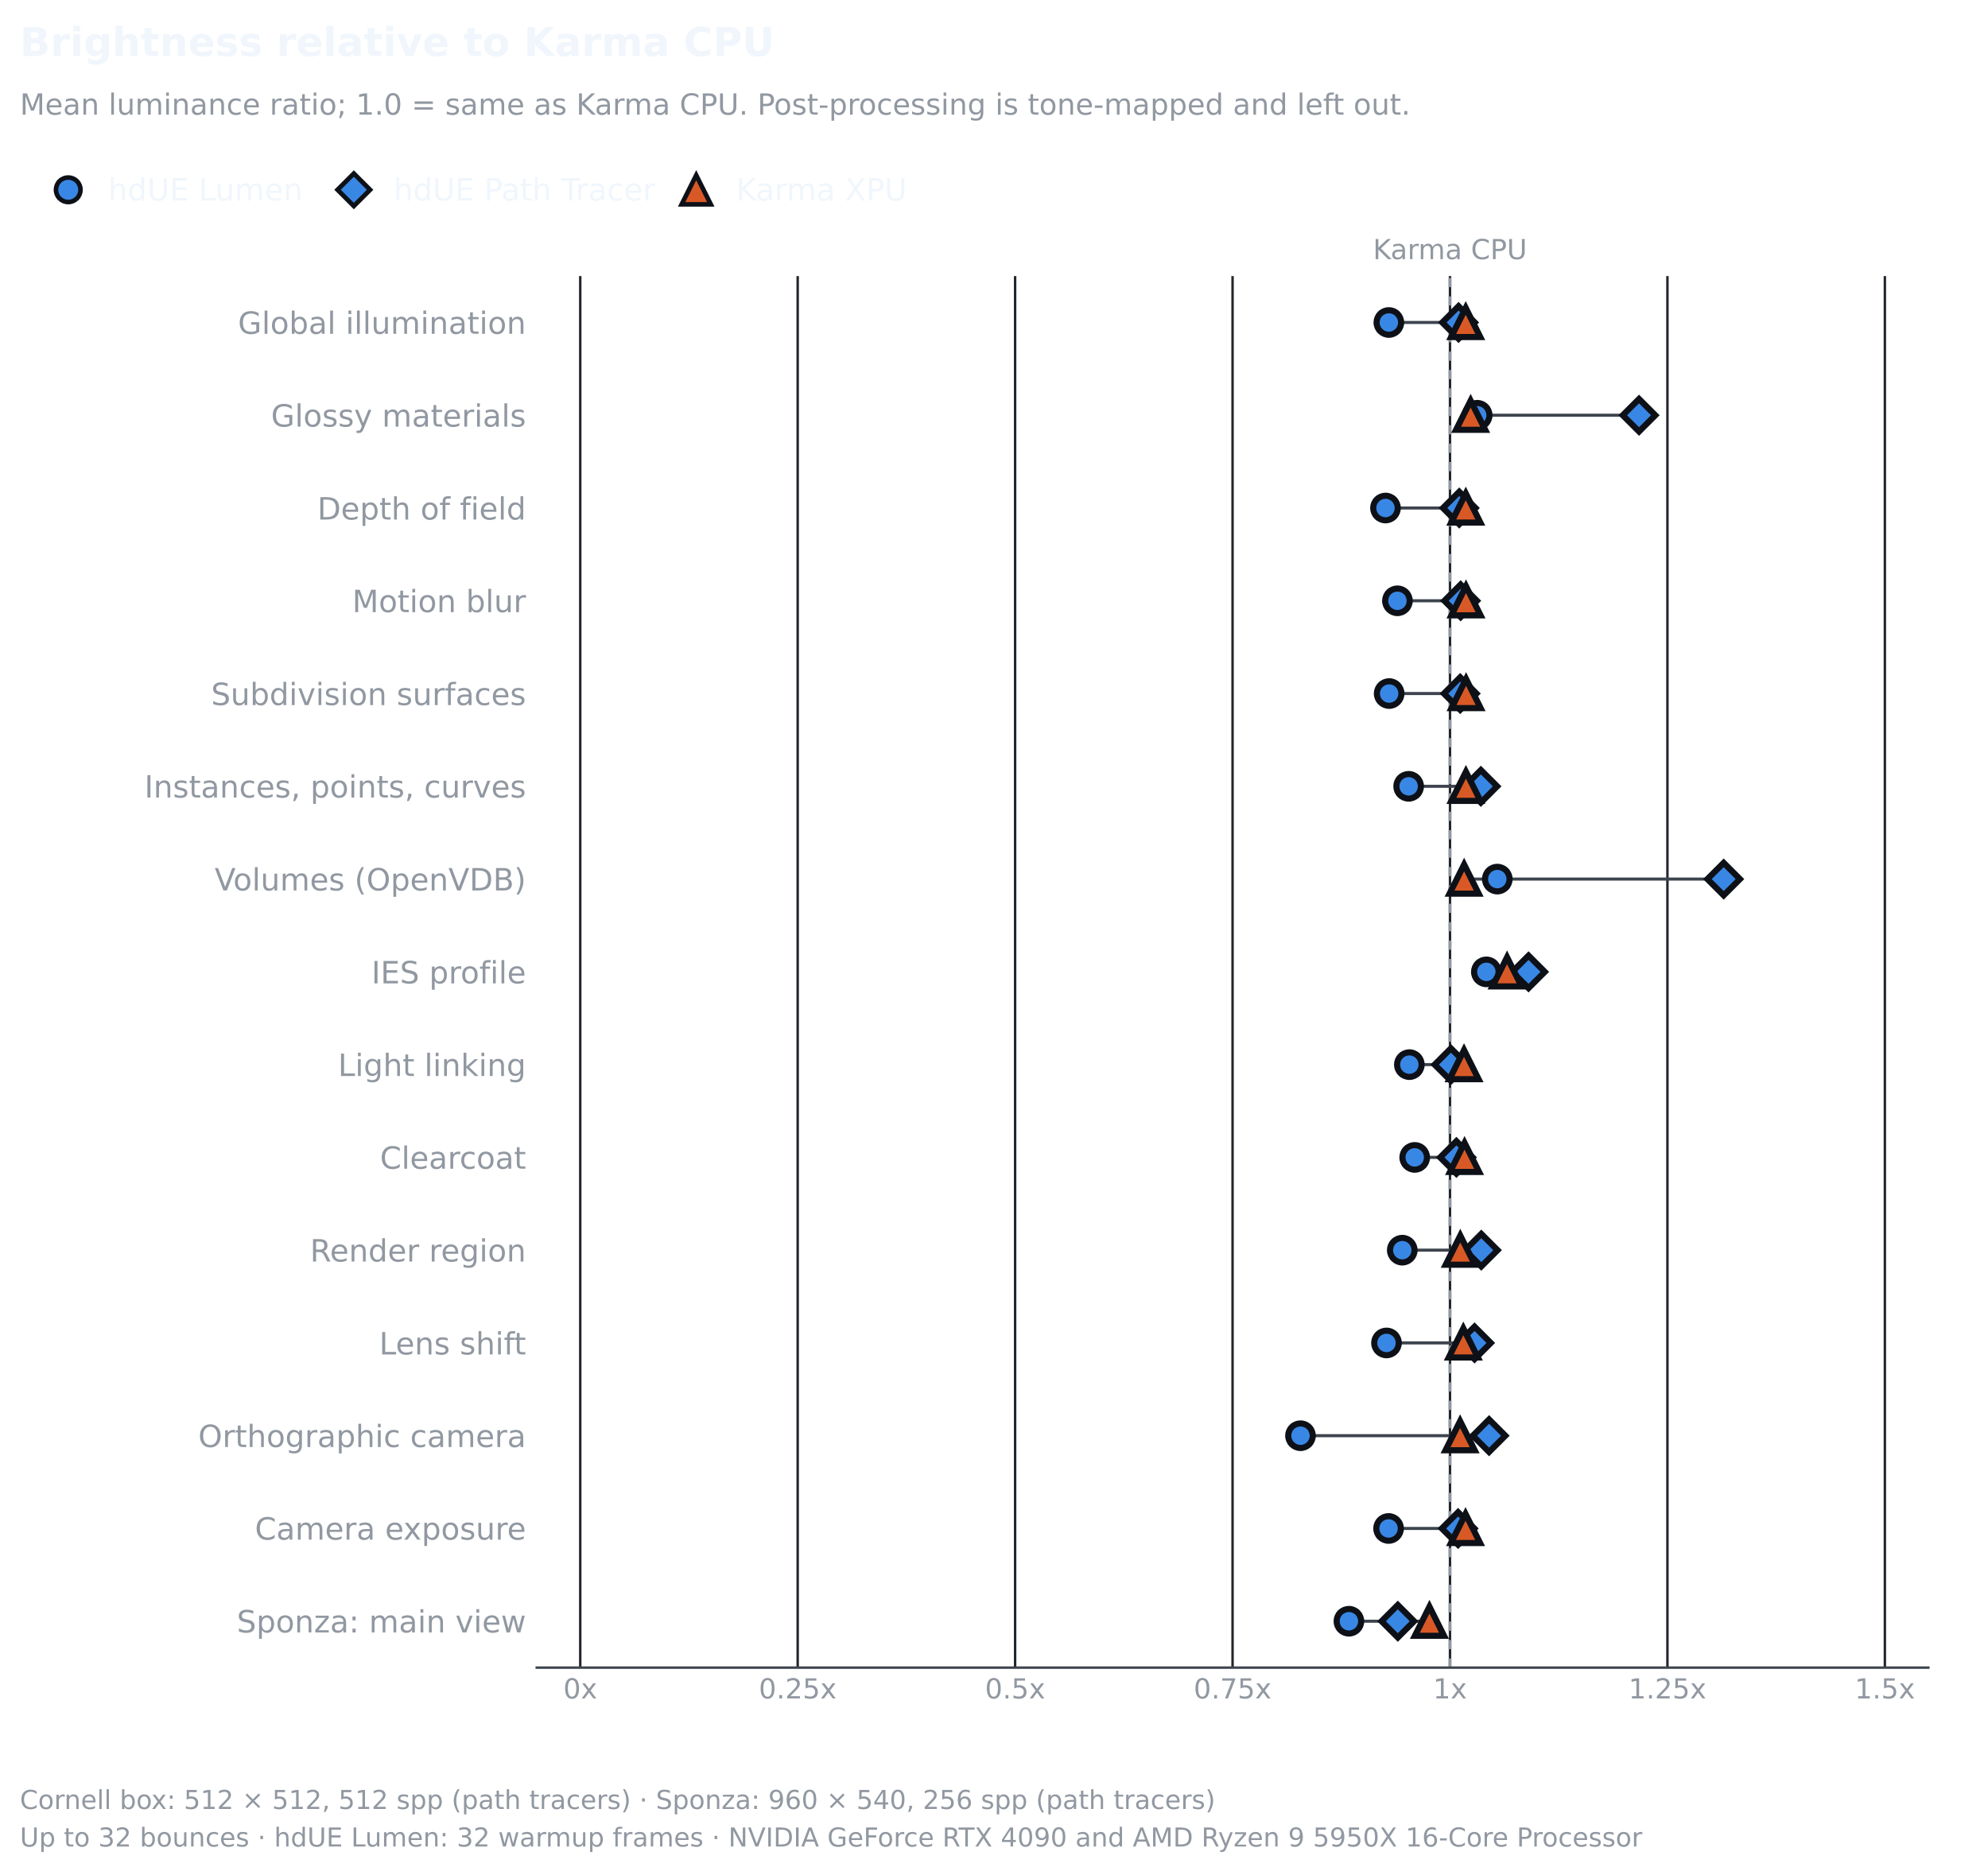
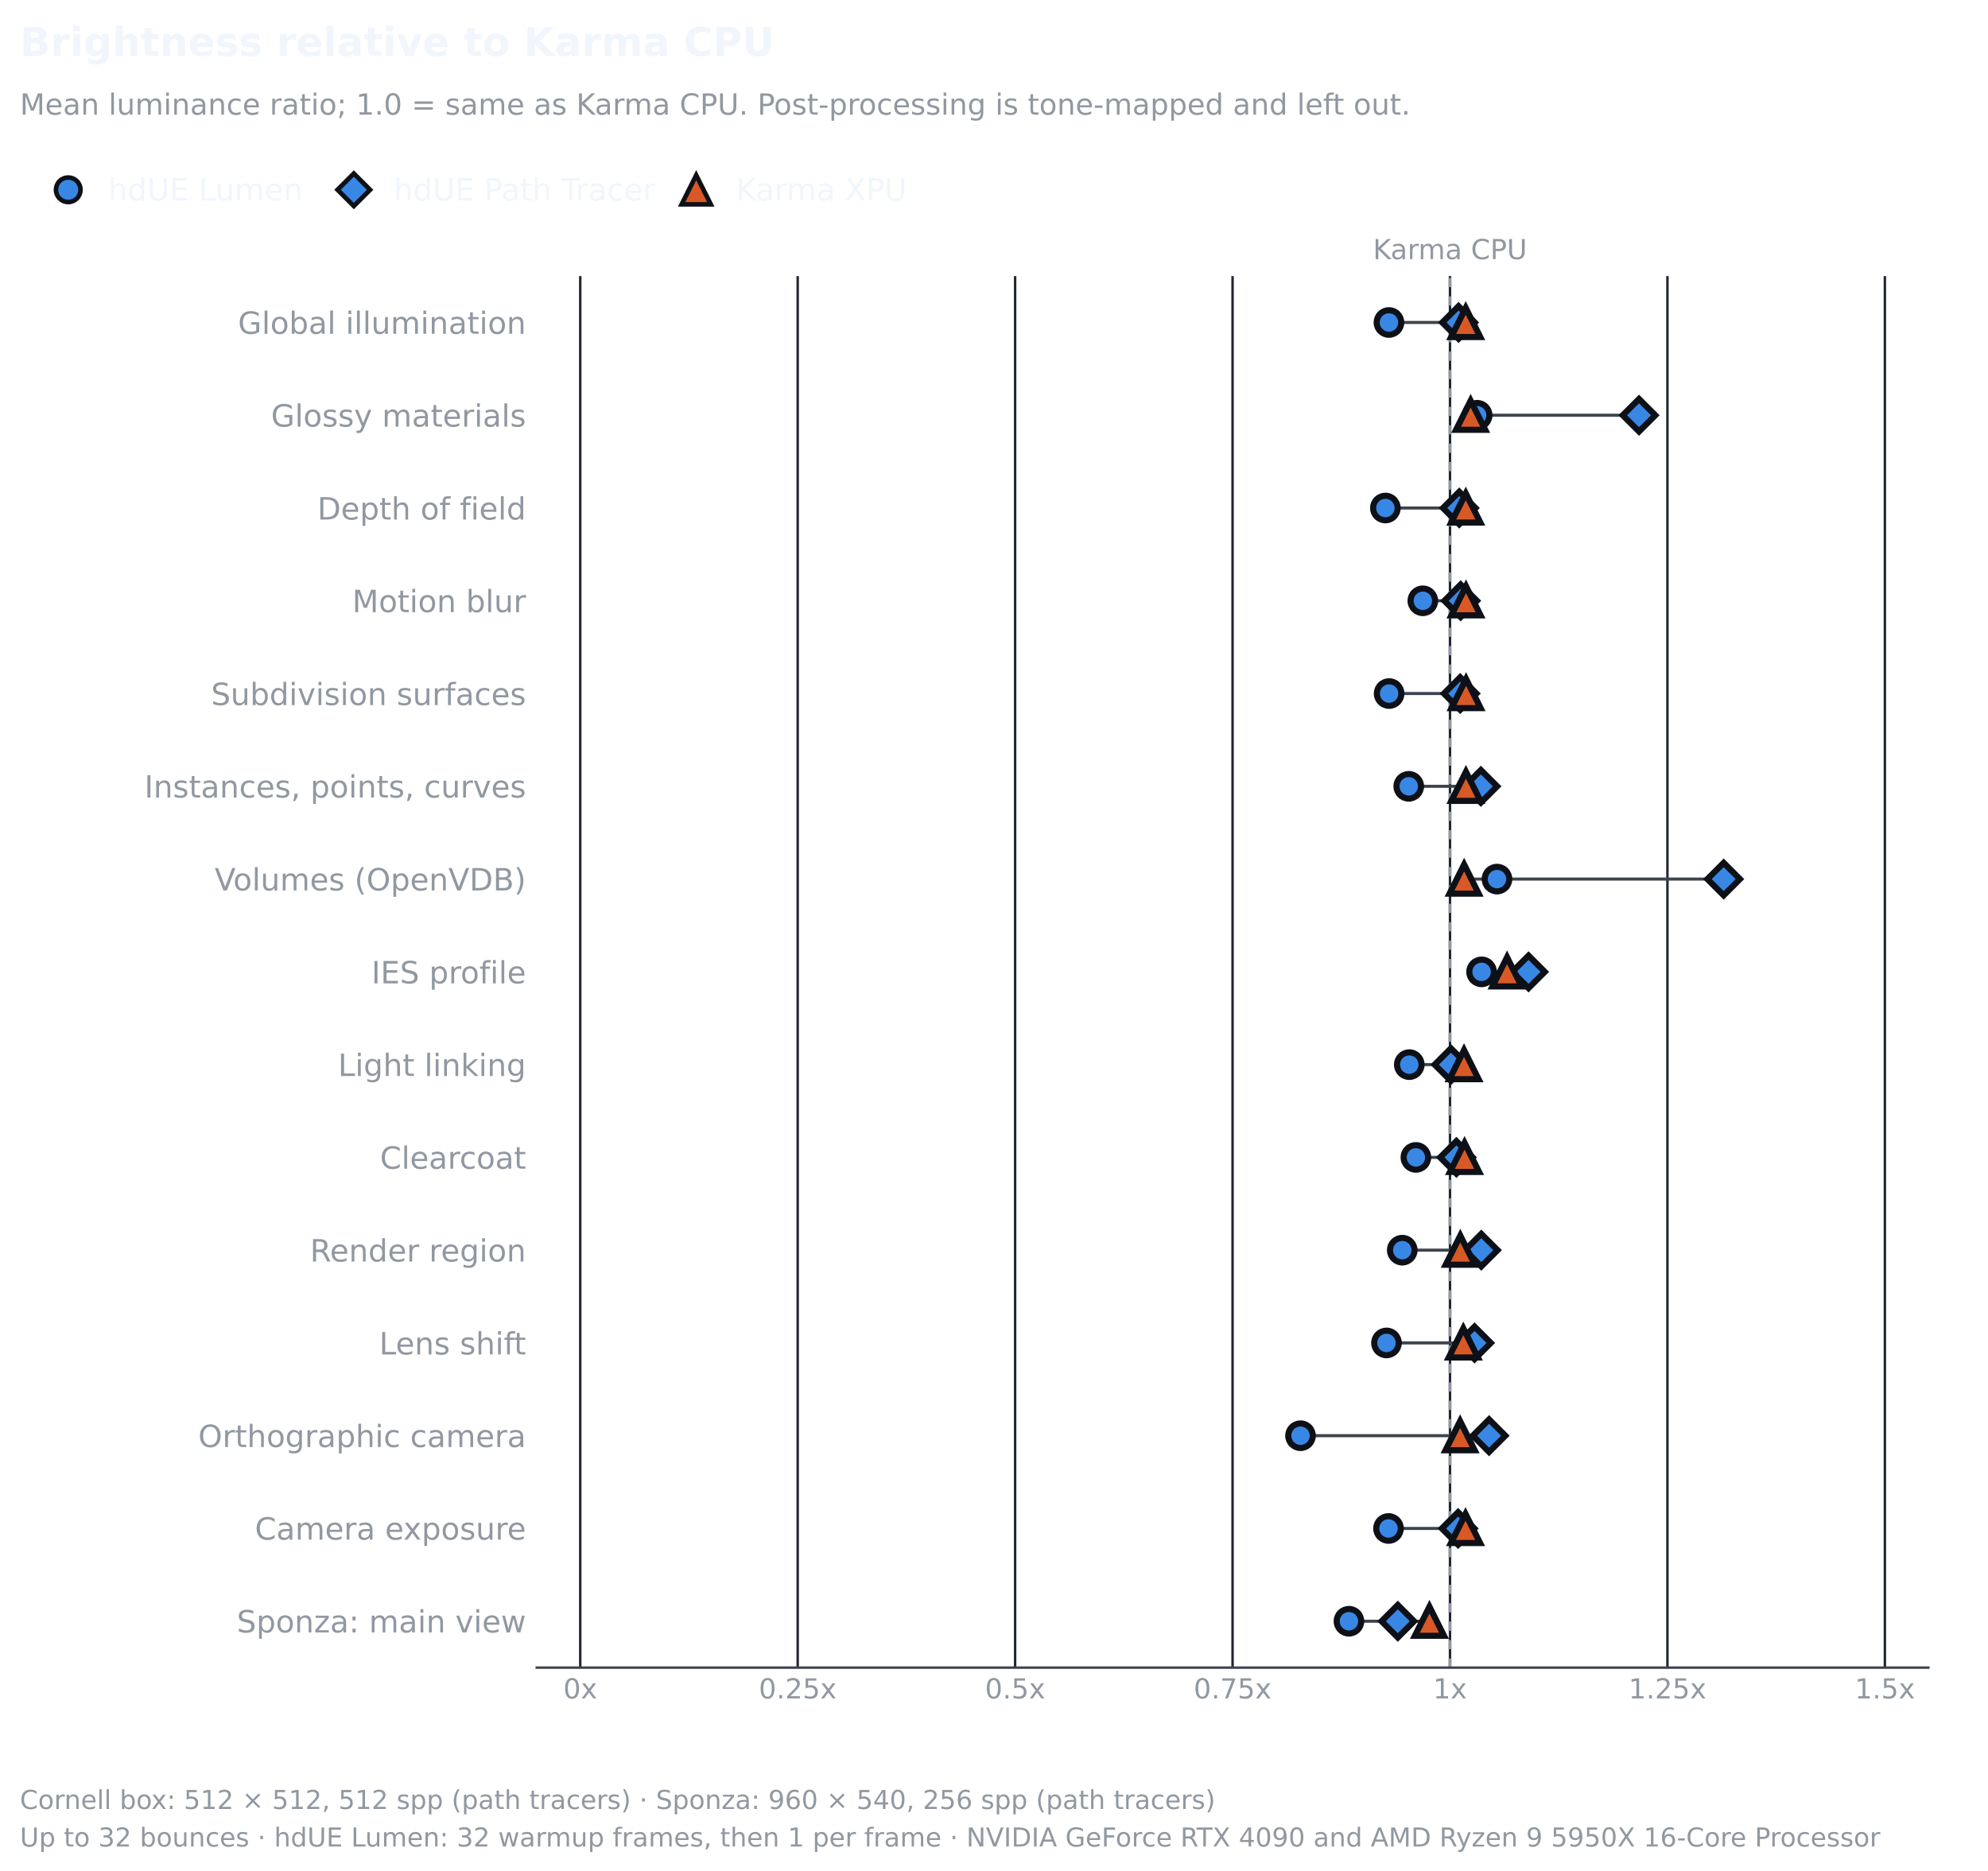
<svg xmlns="http://www.w3.org/2000/svg" xmlns:xlink="http://www.w3.org/1999/xlink" width="648pt" height="609.84pt" viewBox="0 0 648 609.84" version="1.1">
  <defs>
    <style type="text/css">*{stroke-linejoin: round; stroke-linecap: butt}</style>
  </defs>
  <g id="figure_1">
    <g id="patch_1">
      <path d="M 0 609.84  L 648 609.84  L 648 0  L 0 0  L 0 609.84  z " style="fill: none; opacity: 0" />
    </g>
    <g id="axes_1">
      <g id="patch_2">
        <path d="M 174.96 543.6  L 628.56 543.6  L 628.56 90  L 174.96 90  L 174.96 543.6  z " style="fill: none" />
      </g>
      <g id="matplotlib.axis_1">
        <g id="xtick_1">
          <g id="line2d_1">
-             <path d="M 189.135 543.6  L 189.135 90  " clip-path="url(#p8a2801bea0)" style="fill: none; stroke: #21262d; stroke-width: 0.8; stroke-linecap: square" />
+             <path d="M 189.135 543.6  L 189.135 90  " clip-path="url(#p0b84c43c45)" style="fill: none; stroke: #21262d; stroke-width: 0.8; stroke-linecap: square" />
          </g>
          <g id="line2d_2" />
          <g id="text_1">
            <text style="font-size: 9px; font-family: 'Segoe UI', 'DejaVu Sans'; text-anchor: middle; fill: #9198a1" x="189.135" y="553.652" transform="rotate(-0 189.135 553.6522)">0x</text>
          </g>
        </g>
        <g id="xtick_2">
          <g id="line2d_3">
-             <path d="M 260.01 543.6  L 260.01 90  " clip-path="url(#p8a2801bea0)" style="fill: none; stroke: #21262d; stroke-width: 0.8; stroke-linecap: square" />
+             <path d="M 260.01 543.6  L 260.01 90  " clip-path="url(#p0b84c43c45)" style="fill: none; stroke: #21262d; stroke-width: 0.8; stroke-linecap: square" />
          </g>
          <g id="line2d_4" />
          <g id="text_2">
            <text style="font-size: 9px; font-family: 'Segoe UI', 'DejaVu Sans'; text-anchor: middle; fill: #9198a1" x="260.01" y="553.652" transform="rotate(-0 260.01 553.6522)">0.25x</text>
          </g>
        </g>
        <g id="xtick_3">
          <g id="line2d_5">
-             <path d="M 330.885 543.6  L 330.885 90  " clip-path="url(#p8a2801bea0)" style="fill: none; stroke: #21262d; stroke-width: 0.8; stroke-linecap: square" />
+             <path d="M 330.885 543.6  L 330.885 90  " clip-path="url(#p0b84c43c45)" style="fill: none; stroke: #21262d; stroke-width: 0.8; stroke-linecap: square" />
          </g>
          <g id="line2d_6" />
          <g id="text_3">
            <text style="font-size: 9px; font-family: 'Segoe UI', 'DejaVu Sans'; text-anchor: middle; fill: #9198a1" x="330.885" y="553.652" transform="rotate(-0 330.885 553.6522)">0.5x</text>
          </g>
        </g>
        <g id="xtick_4">
          <g id="line2d_7">
-             <path d="M 401.76 543.6  L 401.76 90  " clip-path="url(#p8a2801bea0)" style="fill: none; stroke: #21262d; stroke-width: 0.8; stroke-linecap: square" />
+             <path d="M 401.76 543.6  L 401.76 90  " clip-path="url(#p0b84c43c45)" style="fill: none; stroke: #21262d; stroke-width: 0.8; stroke-linecap: square" />
          </g>
          <g id="line2d_8" />
          <g id="text_4">
            <text style="font-size: 9px; font-family: 'Segoe UI', 'DejaVu Sans'; text-anchor: middle; fill: #9198a1" x="401.76" y="553.652" transform="rotate(-0 401.76 553.6522)">0.75x</text>
          </g>
        </g>
        <g id="xtick_5">
          <g id="line2d_9">
-             <path d="M 472.635 543.6  L 472.635 90  " clip-path="url(#p8a2801bea0)" style="fill: none; stroke: #21262d; stroke-width: 0.8; stroke-linecap: square" />
+             <path d="M 472.635 543.6  L 472.635 90  " clip-path="url(#p0b84c43c45)" style="fill: none; stroke: #21262d; stroke-width: 0.8; stroke-linecap: square" />
          </g>
          <g id="line2d_10" />
          <g id="text_5">
            <text style="font-size: 9px; font-family: 'Segoe UI', 'DejaVu Sans'; text-anchor: middle; fill: #9198a1" x="472.635" y="553.652" transform="rotate(-0 472.635 553.6522)">1x</text>
          </g>
        </g>
        <g id="xtick_6">
          <g id="line2d_11">
-             <path d="M 543.51 543.6  L 543.51 90  " clip-path="url(#p8a2801bea0)" style="fill: none; stroke: #21262d; stroke-width: 0.8; stroke-linecap: square" />
+             <path d="M 543.51 543.6  L 543.51 90  " clip-path="url(#p0b84c43c45)" style="fill: none; stroke: #21262d; stroke-width: 0.8; stroke-linecap: square" />
          </g>
          <g id="line2d_12" />
          <g id="text_6">
            <text style="font-size: 9px; font-family: 'Segoe UI', 'DejaVu Sans'; text-anchor: middle; fill: #9198a1" x="543.51" y="553.652" transform="rotate(-0 543.51 553.6522)">1.25x</text>
          </g>
        </g>
        <g id="xtick_7">
          <g id="line2d_13">
-             <path d="M 614.385 543.6  L 614.385 90  " clip-path="url(#p8a2801bea0)" style="fill: none; stroke: #21262d; stroke-width: 0.8; stroke-linecap: square" />
+             <path d="M 614.385 543.6  L 614.385 90  " clip-path="url(#p0b84c43c45)" style="fill: none; stroke: #21262d; stroke-width: 0.8; stroke-linecap: square" />
          </g>
          <g id="line2d_14" />
          <g id="text_7">
            <text style="font-size: 9px; font-family: 'Segoe UI', 'DejaVu Sans'; text-anchor: middle; fill: #9198a1" x="614.385" y="553.652" transform="rotate(-0 614.385 553.6522)">1.5x</text>
          </g>
        </g>
      </g>
      <g id="matplotlib.axis_2">
        <g id="ytick_1">
          <g id="line2d_15" />
          <g id="text_8">
            <text style="font-size: 10px; font-family: 'Segoe UI', 'DejaVu Sans'; text-anchor: end; fill: #9198a1" x="171.46" y="108.822" transform="rotate(-0 171.46 108.8216)">Global illumination</text>
          </g>
        </g>
        <g id="ytick_2">
          <g id="line2d_16" />
          <g id="text_9">
            <text style="font-size: 10px; font-family: 'Segoe UI', 'DejaVu Sans'; text-anchor: end; fill: #9198a1" x="171.46" y="139.062" transform="rotate(-0 171.46 139.0616)">Glossy materials</text>
          </g>
        </g>
        <g id="ytick_3">
          <g id="line2d_17" />
          <g id="text_10">
            <text style="font-size: 10px; font-family: 'Segoe UI', 'DejaVu Sans'; text-anchor: end; fill: #9198a1" x="171.46" y="169.355" transform="rotate(-0 171.46 169.3547)">Depth of field</text>
          </g>
        </g>
        <g id="ytick_4">
          <g id="line2d_18" />
          <g id="text_11">
            <text style="font-size: 10px; font-family: 'Segoe UI', 'DejaVu Sans'; text-anchor: end; fill: #9198a1" x="171.46" y="199.542" transform="rotate(-0 171.46 199.5416)">Motion blur</text>
          </g>
        </g>
        <g id="ytick_5">
          <g id="line2d_19" />
          <g id="text_12">
            <text style="font-size: 10px; font-family: 'Segoe UI', 'DejaVu Sans'; text-anchor: end; fill: #9198a1" x="171.46" y="229.835" transform="rotate(-0 171.46 229.8347)">Subdivision surfaces</text>
          </g>
        </g>
        <g id="ytick_6">
          <g id="line2d_20" />
          <g id="text_13">
            <text style="font-size: 10px; font-family: 'Segoe UI', 'DejaVu Sans'; text-anchor: end; fill: #9198a1" x="171.46" y="259.975" transform="rotate(-0 171.46 259.9747)">Instances, points, curves</text>
          </g>
        </g>
        <g id="ytick_7">
          <g id="line2d_21" />
          <g id="text_14">
            <text style="font-size: 10px; font-family: 'Segoe UI', 'DejaVu Sans'; text-anchor: end; fill: #9198a1" x="171.46" y="290.262" transform="rotate(-0 171.46 290.2616)">Volumes (OpenVDB)</text>
          </g>
        </g>
        <g id="ytick_8">
          <g id="line2d_22" />
          <g id="text_15">
            <text style="font-size: 10px; font-family: 'Segoe UI', 'DejaVu Sans'; text-anchor: end; fill: #9198a1" x="171.46" y="320.555" transform="rotate(-0 171.46 320.5547)">IES profile</text>
          </g>
        </g>
        <g id="ytick_9">
          <g id="line2d_23" />
          <g id="text_16">
            <text style="font-size: 10px; font-family: 'Segoe UI', 'DejaVu Sans'; text-anchor: end; fill: #9198a1" x="171.46" y="350.742" transform="rotate(-0 171.46 350.7416)">Light linking</text>
          </g>
        </g>
        <g id="ytick_10">
          <g id="line2d_24" />
          <g id="text_17">
            <text style="font-size: 10px; font-family: 'Segoe UI', 'DejaVu Sans'; text-anchor: end; fill: #9198a1" x="171.46" y="380.982" transform="rotate(-0 171.46 380.9816)">Clearcoat</text>
          </g>
        </g>
        <g id="ytick_11">
          <g id="line2d_25" />
          <g id="text_18">
            <text style="font-size: 10px; font-family: 'Segoe UI', 'DejaVu Sans'; text-anchor: end; fill: #9198a1" x="171.46" y="411.222" transform="rotate(-0 171.46 411.2216)">Render region</text>
          </g>
        </g>
        <g id="ytick_12">
          <g id="line2d_26" />
          <g id="text_19">
            <text style="font-size: 10px; font-family: 'Segoe UI', 'DejaVu Sans'; text-anchor: end; fill: #9198a1" x="171.46" y="441.515" transform="rotate(-0 171.46 441.5147)">Lens shift</text>
          </g>
        </g>
        <g id="ytick_13">
          <g id="line2d_27" />
          <g id="text_20">
            <text style="font-size: 10px; font-family: 'Segoe UI', 'DejaVu Sans'; text-anchor: end; fill: #9198a1" x="171.46" y="471.702" transform="rotate(-0 171.46 471.7016)">Orthographic camera</text>
          </g>
        </g>
        <g id="ytick_14">
          <g id="line2d_28" />
          <g id="text_21">
            <text style="font-size: 10px; font-family: 'Segoe UI', 'DejaVu Sans'; text-anchor: end; fill: #9198a1" x="171.46" y="501.88" transform="rotate(-0 171.46 501.8801)">Camera exposure</text>
          </g>
        </g>
        <g id="ytick_15">
          <g id="line2d_29" />
          <g id="text_22">
            <text style="font-size: 10px; font-family: 'Segoe UI', 'DejaVu Sans'; text-anchor: end; fill: #9198a1" x="171.46" y="532.135" transform="rotate(-0 171.46 532.1347)">Sponza: main view</text>
          </g>
        </g>
      </g>
      <g id="line2d_30">
-         <path d="M 452.704 105.12  L 477.759 105.12  " clip-path="url(#p8a2801bea0)" style="fill: none; stroke: #3d444d; stroke-linecap: square" />
+         <path d="M 452.734 105.12  L 477.759 105.12  " clip-path="url(#p0b84c43c45)" style="fill: none; stroke: #3d444d; stroke-linecap: square" />
      </g>
      <g id="line2d_31">
-         <path d="M 479.362 135.36  L 534.248 135.36  " clip-path="url(#p8a2801bea0)" style="fill: none; stroke: #3d444d; stroke-linecap: square" />
+         <path d="M 479.362 135.36  L 534.248 135.36  " clip-path="url(#p0b84c43c45)" style="fill: none; stroke: #3d444d; stroke-linecap: square" />
      </g>
      <g id="line2d_32">
-         <path d="M 451.607 165.6  L 477.783 165.6  " clip-path="url(#p8a2801bea0)" style="fill: none; stroke: #3d444d; stroke-linecap: square" />
+         <path d="M 451.573 165.6  L 477.783 165.6  " clip-path="url(#p0b84c43c45)" style="fill: none; stroke: #3d444d; stroke-linecap: square" />
      </g>
      <g id="line2d_33">
-         <path d="M 455.499 195.84  L 477.847 195.84  " clip-path="url(#p8a2801bea0)" style="fill: none; stroke: #3d444d; stroke-linecap: square" />
+         <path d="M 463.779 195.84  L 477.847 195.84  " clip-path="url(#p0b84c43c45)" style="fill: none; stroke: #3d444d; stroke-linecap: square" />
      </g>
      <g id="line2d_34">
-         <path d="M 452.802 226.08  L 477.873 226.08  " clip-path="url(#p8a2801bea0)" style="fill: none; stroke: #3d444d; stroke-linecap: square" />
+         <path d="M 452.788 226.08  L 477.873 226.08  " clip-path="url(#p0b84c43c45)" style="fill: none; stroke: #3d444d; stroke-linecap: square" />
      </g>
      <g id="line2d_35">
-         <path d="M 459.153 256.32  L 482.698 256.32  " clip-path="url(#p8a2801bea0)" style="fill: none; stroke: #3d444d; stroke-linecap: square" />
+         <path d="M 459.186 256.32  L 482.698 256.32  " clip-path="url(#p0b84c43c45)" style="fill: none; stroke: #3d444d; stroke-linecap: square" />
      </g>
      <g id="line2d_36">
-         <path d="M 477.238 286.56  L 561.839 286.56  " clip-path="url(#p8a2801bea0)" style="fill: none; stroke: #3d444d; stroke-linecap: square" />
+         <path d="M 477.238 286.56  L 561.838 286.56  " clip-path="url(#p0b84c43c45)" style="fill: none; stroke: #3d444d; stroke-linecap: square" />
      </g>
      <g id="line2d_37">
-         <path d="M 484.484 316.8  L 498.233 316.8  " clip-path="url(#p8a2801bea0)" style="fill: none; stroke: #3d444d; stroke-linecap: square" />
+         <path d="M 482.929 316.8  L 498.233 316.8  " clip-path="url(#p0b84c43c45)" style="fill: none; stroke: #3d444d; stroke-linecap: square" />
      </g>
      <g id="line2d_38">
-         <path d="M 459.382 347.04  L 477.207 347.04  " clip-path="url(#p8a2801bea0)" style="fill: none; stroke: #3d444d; stroke-linecap: square" />
+         <path d="M 459.363 347.04  L 477.207 347.04  " clip-path="url(#p0b84c43c45)" style="fill: none; stroke: #3d444d; stroke-linecap: square" />
      </g>
      <g id="line2d_39">
-         <path d="M 461.131 377.28  L 477.378 377.28  " clip-path="url(#p8a2801bea0)" style="fill: none; stroke: #3d444d; stroke-linecap: square" />
+         <path d="M 461.516 377.28  L 477.378 377.28  " clip-path="url(#p0b84c43c45)" style="fill: none; stroke: #3d444d; stroke-linecap: square" />
      </g>
      <g id="line2d_40">
-         <path d="M 457.079 407.52  L 482.833 407.52  " clip-path="url(#p8a2801bea0)" style="fill: none; stroke: #3d444d; stroke-linecap: square" />
+         <path d="M 457.074 407.52  L 482.833 407.52  " clip-path="url(#p0b84c43c45)" style="fill: none; stroke: #3d444d; stroke-linecap: square" />
      </g>
      <g id="line2d_41">
-         <path d="M 451.933 437.76  L 480.629 437.76  " clip-path="url(#p8a2801bea0)" style="fill: none; stroke: #3d444d; stroke-linecap: square" />
+         <path d="M 451.928 437.76  L 480.629 437.76  " clip-path="url(#p0b84c43c45)" style="fill: none; stroke: #3d444d; stroke-linecap: square" />
      </g>
      <g id="line2d_42">
-         <path d="M 423.902 468  L 485.372 468  " clip-path="url(#p8a2801bea0)" style="fill: none; stroke: #3d444d; stroke-linecap: square" />
+         <path d="M 423.909 468  L 485.372 468  " clip-path="url(#p0b84c43c45)" style="fill: none; stroke: #3d444d; stroke-linecap: square" />
      </g>
      <g id="line2d_43">
-         <path d="M 452.61 498.24  L 477.702 498.24  " clip-path="url(#p8a2801bea0)" style="fill: none; stroke: #3d444d; stroke-linecap: square" />
+         <path d="M 452.59 498.24  L 477.702 498.24  " clip-path="url(#p0b84c43c45)" style="fill: none; stroke: #3d444d; stroke-linecap: square" />
      </g>
      <g id="line2d_44">
-         <path d="M 439.684 528.48  L 465.937 528.48  " clip-path="url(#p8a2801bea0)" style="fill: none; stroke: #3d444d; stroke-linecap: square" />
+         <path d="M 439.695 528.48  L 465.937 528.48  " clip-path="url(#p0b84c43c45)" style="fill: none; stroke: #3d444d; stroke-linecap: square" />
      </g>
      <g id="line2d_45">
-         <path d="M 472.635 543.6  L 472.635 90  " clip-path="url(#p8a2801bea0)" style="fill: none; stroke-dasharray: 3,3; stroke-dashoffset: 0; stroke: #9198a1" />
+         <path d="M 472.635 543.6  L 472.635 90  " clip-path="url(#p0b84c43c45)" style="fill: none; stroke-dasharray: 3,3; stroke-dashoffset: 0; stroke: #9198a1" />
      </g>
      <g id="patch_3">
        <path d="M 174.96 543.6  L 628.56 543.6  " style="fill: none; stroke: #3d444d; stroke-width: 0.8; stroke-linejoin: miter; stroke-linecap: square" />
      </g>
      <g id="text_23">
        <text style="font-size: 9px; font-family: 'Segoe UI', 'DejaVu Sans'; text-anchor: middle; fill: #9198a1" x="472.635" y="84.477" transform="rotate(-0 472.635 84.47716)">Karma CPU</text>
      </g>
      <g id="line2d_46">
        <defs>
-           <path id="m6b495558dd" d="M 0 4  C 1.061 4 2.078 3.579 2.828 2.828  C 3.579 2.078 4 1.061 4 0  C 4 -1.061 3.579 -2.078 2.828 -2.828  C 2.078 -3.579 1.061 -4 0 -4  C -1.061 -4 -2.078 -3.579 -2.828 -2.828  C -3.579 -2.078 -4 -1.061 -4 0  C -4 1.061 -3.579 2.078 -2.828 2.828  C -2.078 3.579 -1.061 4 0 4  z " style="stroke: #0d1117; stroke-width: 2" />
+           <path id="m8f38a5305e" d="M 0 4  C 1.061 4 2.078 3.579 2.828 2.828  C 3.579 2.078 4 1.061 4 0  C 4 -1.061 3.579 -2.078 2.828 -2.828  C 2.078 -3.579 1.061 -4 0 -4  C -1.061 -4 -2.078 -3.579 -2.828 -2.828  C -3.579 -2.078 -4 -1.061 -4 0  C -4 1.061 -3.579 2.078 -2.828 2.828  C -2.078 3.579 -1.061 4 0 4  z " style="stroke: #0d1117; stroke-width: 2" />
        </defs>
-         <g clip-path="url(#p8a2801bea0)">
-           <use xlink:href="#m6b495558dd" x="452.704" y="105.12" style="fill: #3987e5; stroke: #0d1117; stroke-width: 2" />
+         <g clip-path="url(#p0b84c43c45)">
+           <use xlink:href="#m8f38a5305e" x="452.734" y="105.12" style="fill: #3987e5; stroke: #0d1117; stroke-width: 2" />
        </g>
      </g>
      <g id="line2d_47">
        <defs>
-           <path id="m66918522cd" d="M 0 5.303  L 5.303 0  L 0 -5.303  L -5.303 0  z " style="stroke: #0d1117; stroke-width: 2; stroke-linejoin: miter" />
+           <path id="me9cb4c9fe2" d="M 0 5.303  L 5.303 0  L 0 -5.303  L -5.303 0  z " style="stroke: #0d1117; stroke-width: 2; stroke-linejoin: miter" />
        </defs>
-         <g clip-path="url(#p8a2801bea0)">
-           <use xlink:href="#m66918522cd" x="475.421" y="105.12" style="fill: #3987e5; stroke: #0d1117; stroke-width: 2; stroke-linejoin: miter" />
+         <g clip-path="url(#p0b84c43c45)">
+           <use xlink:href="#me9cb4c9fe2" x="475.421" y="105.12" style="fill: #3987e5; stroke: #0d1117; stroke-width: 2; stroke-linejoin: miter" />
        </g>
      </g>
      <g id="line2d_48">
        <defs>
-           <path id="m544e2bcb84" d="M 0 -4.75  L -4.75 4.75  L 4.75 4.75  z " style="stroke: #0d1117; stroke-width: 2; stroke-linejoin: miter" />
+           <path id="mc6e1150742" d="M 0 -4.75  L -4.75 4.75  L 4.75 4.75  z " style="stroke: #0d1117; stroke-width: 2; stroke-linejoin: miter" />
        </defs>
-         <g clip-path="url(#p8a2801bea0)">
-           <use xlink:href="#m544e2bcb84" x="477.759" y="105.12" style="fill: #d95926; stroke: #0d1117; stroke-width: 2; stroke-linejoin: miter" />
+         <g clip-path="url(#p0b84c43c45)">
+           <use xlink:href="#mc6e1150742" x="477.759" y="105.12" style="fill: #d95926; stroke: #0d1117; stroke-width: 2; stroke-linejoin: miter" />
        </g>
      </g>
      <g id="line2d_49">
-         <g clip-path="url(#p8a2801bea0)">
-           <use xlink:href="#m6b495558dd" x="481.496" y="135.36" style="fill: #3987e5; stroke: #0d1117; stroke-width: 2" />
+         <g clip-path="url(#p0b84c43c45)">
+           <use xlink:href="#m8f38a5305e" x="481.479" y="135.36" style="fill: #3987e5; stroke: #0d1117; stroke-width: 2" />
        </g>
      </g>
      <g id="line2d_50">
-         <g clip-path="url(#p8a2801bea0)">
-           <use xlink:href="#m66918522cd" x="534.248" y="135.36" style="fill: #3987e5; stroke: #0d1117; stroke-width: 2; stroke-linejoin: miter" />
+         <g clip-path="url(#p0b84c43c45)">
+           <use xlink:href="#me9cb4c9fe2" x="534.248" y="135.36" style="fill: #3987e5; stroke: #0d1117; stroke-width: 2; stroke-linejoin: miter" />
        </g>
      </g>
      <g id="line2d_51">
-         <g clip-path="url(#p8a2801bea0)">
-           <use xlink:href="#m544e2bcb84" x="479.362" y="135.36" style="fill: #d95926; stroke: #0d1117; stroke-width: 2; stroke-linejoin: miter" />
+         <g clip-path="url(#p0b84c43c45)">
+           <use xlink:href="#mc6e1150742" x="479.362" y="135.36" style="fill: #d95926; stroke: #0d1117; stroke-width: 2; stroke-linejoin: miter" />
        </g>
      </g>
      <g id="line2d_52">
-         <g clip-path="url(#p8a2801bea0)">
-           <use xlink:href="#m6b495558dd" x="451.607" y="165.6" style="fill: #3987e5; stroke: #0d1117; stroke-width: 2" />
+         <g clip-path="url(#p0b84c43c45)">
+           <use xlink:href="#m8f38a5305e" x="451.573" y="165.6" style="fill: #3987e5; stroke: #0d1117; stroke-width: 2" />
        </g>
      </g>
      <g id="line2d_53">
-         <g clip-path="url(#p8a2801bea0)">
-           <use xlink:href="#m66918522cd" x="475.645" y="165.6" style="fill: #3987e5; stroke: #0d1117; stroke-width: 2; stroke-linejoin: miter" />
+         <g clip-path="url(#p0b84c43c45)">
+           <use xlink:href="#me9cb4c9fe2" x="475.645" y="165.6" style="fill: #3987e5; stroke: #0d1117; stroke-width: 2; stroke-linejoin: miter" />
        </g>
      </g>
      <g id="line2d_54">
-         <g clip-path="url(#p8a2801bea0)">
-           <use xlink:href="#m544e2bcb84" x="477.783" y="165.6" style="fill: #d95926; stroke: #0d1117; stroke-width: 2; stroke-linejoin: miter" />
+         <g clip-path="url(#p0b84c43c45)">
+           <use xlink:href="#mc6e1150742" x="477.783" y="165.6" style="fill: #d95926; stroke: #0d1117; stroke-width: 2; stroke-linejoin: miter" />
        </g>
      </g>
      <g id="line2d_55">
-         <g clip-path="url(#p8a2801bea0)">
-           <use xlink:href="#m6b495558dd" x="455.499" y="195.84" style="fill: #3987e5; stroke: #0d1117; stroke-width: 2" />
+         <g clip-path="url(#p0b84c43c45)">
+           <use xlink:href="#m8f38a5305e" x="463.779" y="195.84" style="fill: #3987e5; stroke: #0d1117; stroke-width: 2" />
        </g>
      </g>
      <g id="line2d_56">
-         <g clip-path="url(#p8a2801bea0)">
-           <use xlink:href="#m66918522cd" x="476.104" y="195.84" style="fill: #3987e5; stroke: #0d1117; stroke-width: 2; stroke-linejoin: miter" />
+         <g clip-path="url(#p0b84c43c45)">
+           <use xlink:href="#me9cb4c9fe2" x="476.104" y="195.84" style="fill: #3987e5; stroke: #0d1117; stroke-width: 2; stroke-linejoin: miter" />
        </g>
      </g>
      <g id="line2d_57">
-         <g clip-path="url(#p8a2801bea0)">
-           <use xlink:href="#m544e2bcb84" x="477.847" y="195.84" style="fill: #d95926; stroke: #0d1117; stroke-width: 2; stroke-linejoin: miter" />
+         <g clip-path="url(#p0b84c43c45)">
+           <use xlink:href="#mc6e1150742" x="477.847" y="195.84" style="fill: #d95926; stroke: #0d1117; stroke-width: 2; stroke-linejoin: miter" />
        </g>
      </g>
      <g id="line2d_58">
-         <g clip-path="url(#p8a2801bea0)">
-           <use xlink:href="#m6b495558dd" x="452.802" y="226.08" style="fill: #3987e5; stroke: #0d1117; stroke-width: 2" />
+         <g clip-path="url(#p0b84c43c45)">
+           <use xlink:href="#m8f38a5305e" x="452.788" y="226.08" style="fill: #3987e5; stroke: #0d1117; stroke-width: 2" />
        </g>
      </g>
      <g id="line2d_59">
-         <g clip-path="url(#p8a2801bea0)">
-           <use xlink:href="#m66918522cd" x="475.957" y="226.08" style="fill: #3987e5; stroke: #0d1117; stroke-width: 2; stroke-linejoin: miter" />
+         <g clip-path="url(#p0b84c43c45)">
+           <use xlink:href="#me9cb4c9fe2" x="475.957" y="226.08" style="fill: #3987e5; stroke: #0d1117; stroke-width: 2; stroke-linejoin: miter" />
        </g>
      </g>
      <g id="line2d_60">
-         <g clip-path="url(#p8a2801bea0)">
-           <use xlink:href="#m544e2bcb84" x="477.873" y="226.08" style="fill: #d95926; stroke: #0d1117; stroke-width: 2; stroke-linejoin: miter" />
+         <g clip-path="url(#p0b84c43c45)">
+           <use xlink:href="#mc6e1150742" x="477.873" y="226.08" style="fill: #d95926; stroke: #0d1117; stroke-width: 2; stroke-linejoin: miter" />
        </g>
      </g>
      <g id="line2d_61">
-         <g clip-path="url(#p8a2801bea0)">
-           <use xlink:href="#m6b495558dd" x="459.153" y="256.32" style="fill: #3987e5; stroke: #0d1117; stroke-width: 2" />
+         <g clip-path="url(#p0b84c43c45)">
+           <use xlink:href="#m8f38a5305e" x="459.186" y="256.32" style="fill: #3987e5; stroke: #0d1117; stroke-width: 2" />
        </g>
      </g>
      <g id="line2d_62">
-         <g clip-path="url(#p8a2801bea0)">
-           <use xlink:href="#m66918522cd" x="482.698" y="256.32" style="fill: #3987e5; stroke: #0d1117; stroke-width: 2; stroke-linejoin: miter" />
+         <g clip-path="url(#p0b84c43c45)">
+           <use xlink:href="#me9cb4c9fe2" x="482.698" y="256.32" style="fill: #3987e5; stroke: #0d1117; stroke-width: 2; stroke-linejoin: miter" />
        </g>
      </g>
      <g id="line2d_63">
-         <g clip-path="url(#p8a2801bea0)">
-           <use xlink:href="#m544e2bcb84" x="477.823" y="256.32" style="fill: #d95926; stroke: #0d1117; stroke-width: 2; stroke-linejoin: miter" />
+         <g clip-path="url(#p0b84c43c45)">
+           <use xlink:href="#mc6e1150742" x="477.823" y="256.32" style="fill: #d95926; stroke: #0d1117; stroke-width: 2; stroke-linejoin: miter" />
        </g>
      </g>
      <g id="line2d_64">
-         <g clip-path="url(#p8a2801bea0)">
-           <use xlink:href="#m6b495558dd" x="488.05" y="286.56" style="fill: #3987e5; stroke: #0d1117; stroke-width: 2" />
+         <g clip-path="url(#p0b84c43c45)">
+           <use xlink:href="#m8f38a5305e" x="487.952" y="286.56" style="fill: #3987e5; stroke: #0d1117; stroke-width: 2" />
        </g>
      </g>
      <g id="line2d_65">
-         <g clip-path="url(#p8a2801bea0)">
-           <use xlink:href="#m66918522cd" x="561.839" y="286.56" style="fill: #3987e5; stroke: #0d1117; stroke-width: 2; stroke-linejoin: miter" />
+         <g clip-path="url(#p0b84c43c45)">
+           <use xlink:href="#me9cb4c9fe2" x="561.838" y="286.56" style="fill: #3987e5; stroke: #0d1117; stroke-width: 2; stroke-linejoin: miter" />
        </g>
      </g>
      <g id="line2d_66">
-         <g clip-path="url(#p8a2801bea0)">
-           <use xlink:href="#m544e2bcb84" x="477.238" y="286.56" style="fill: #d95926; stroke: #0d1117; stroke-width: 2; stroke-linejoin: miter" />
+         <g clip-path="url(#p0b84c43c45)">
+           <use xlink:href="#mc6e1150742" x="477.238" y="286.56" style="fill: #d95926; stroke: #0d1117; stroke-width: 2; stroke-linejoin: miter" />
        </g>
      </g>
      <g id="line2d_67">
-         <g clip-path="url(#p8a2801bea0)">
-           <use xlink:href="#m6b495558dd" x="484.484" y="316.8" style="fill: #3987e5; stroke: #0d1117; stroke-width: 2" />
+         <g clip-path="url(#p0b84c43c45)">
+           <use xlink:href="#m8f38a5305e" x="482.929" y="316.8" style="fill: #3987e5; stroke: #0d1117; stroke-width: 2" />
        </g>
      </g>
      <g id="line2d_68">
-         <g clip-path="url(#p8a2801bea0)">
-           <use xlink:href="#m66918522cd" x="498.233" y="316.8" style="fill: #3987e5; stroke: #0d1117; stroke-width: 2; stroke-linejoin: miter" />
+         <g clip-path="url(#p0b84c43c45)">
+           <use xlink:href="#me9cb4c9fe2" x="498.233" y="316.8" style="fill: #3987e5; stroke: #0d1117; stroke-width: 2; stroke-linejoin: miter" />
        </g>
      </g>
      <g id="line2d_69">
-         <g clip-path="url(#p8a2801bea0)">
-           <use xlink:href="#m544e2bcb84" x="491.234" y="316.8" style="fill: #d95926; stroke: #0d1117; stroke-width: 2; stroke-linejoin: miter" />
+         <g clip-path="url(#p0b84c43c45)">
+           <use xlink:href="#mc6e1150742" x="491.234" y="316.8" style="fill: #d95926; stroke: #0d1117; stroke-width: 2; stroke-linejoin: miter" />
        </g>
      </g>
      <g id="line2d_70">
-         <g clip-path="url(#p8a2801bea0)">
-           <use xlink:href="#m6b495558dd" x="459.382" y="347.04" style="fill: #3987e5; stroke: #0d1117; stroke-width: 2" />
+         <g clip-path="url(#p0b84c43c45)">
+           <use xlink:href="#m8f38a5305e" x="459.363" y="347.04" style="fill: #3987e5; stroke: #0d1117; stroke-width: 2" />
        </g>
      </g>
      <g id="line2d_71">
-         <g clip-path="url(#p8a2801bea0)">
-           <use xlink:href="#m66918522cd" x="472.933" y="347.04" style="fill: #3987e5; stroke: #0d1117; stroke-width: 2; stroke-linejoin: miter" />
+         <g clip-path="url(#p0b84c43c45)">
+           <use xlink:href="#me9cb4c9fe2" x="472.933" y="347.04" style="fill: #3987e5; stroke: #0d1117; stroke-width: 2; stroke-linejoin: miter" />
        </g>
      </g>
      <g id="line2d_72">
-         <g clip-path="url(#p8a2801bea0)">
-           <use xlink:href="#m544e2bcb84" x="477.207" y="347.04" style="fill: #d95926; stroke: #0d1117; stroke-width: 2; stroke-linejoin: miter" />
+         <g clip-path="url(#p0b84c43c45)">
+           <use xlink:href="#mc6e1150742" x="477.207" y="347.04" style="fill: #d95926; stroke: #0d1117; stroke-width: 2; stroke-linejoin: miter" />
        </g>
      </g>
      <g id="line2d_73">
-         <g clip-path="url(#p8a2801bea0)">
-           <use xlink:href="#m6b495558dd" x="461.131" y="377.28" style="fill: #3987e5; stroke: #0d1117; stroke-width: 2" />
+         <g clip-path="url(#p0b84c43c45)">
+           <use xlink:href="#m8f38a5305e" x="461.516" y="377.28" style="fill: #3987e5; stroke: #0d1117; stroke-width: 2" />
        </g>
      </g>
      <g id="line2d_74">
-         <g clip-path="url(#p8a2801bea0)">
-           <use xlink:href="#m66918522cd" x="474.723" y="377.28" style="fill: #3987e5; stroke: #0d1117; stroke-width: 2; stroke-linejoin: miter" />
+         <g clip-path="url(#p0b84c43c45)">
+           <use xlink:href="#me9cb4c9fe2" x="474.723" y="377.28" style="fill: #3987e5; stroke: #0d1117; stroke-width: 2; stroke-linejoin: miter" />
        </g>
      </g>
      <g id="line2d_75">
-         <g clip-path="url(#p8a2801bea0)">
-           <use xlink:href="#m544e2bcb84" x="477.378" y="377.28" style="fill: #d95926; stroke: #0d1117; stroke-width: 2; stroke-linejoin: miter" />
+         <g clip-path="url(#p0b84c43c45)">
+           <use xlink:href="#mc6e1150742" x="477.378" y="377.28" style="fill: #d95926; stroke: #0d1117; stroke-width: 2; stroke-linejoin: miter" />
        </g>
      </g>
      <g id="line2d_76">
-         <g clip-path="url(#p8a2801bea0)">
-           <use xlink:href="#m6b495558dd" x="457.079" y="407.52" style="fill: #3987e5; stroke: #0d1117; stroke-width: 2" />
+         <g clip-path="url(#p0b84c43c45)">
+           <use xlink:href="#m8f38a5305e" x="457.074" y="407.52" style="fill: #3987e5; stroke: #0d1117; stroke-width: 2" />
        </g>
      </g>
      <g id="line2d_77">
-         <g clip-path="url(#p8a2801bea0)">
-           <use xlink:href="#m66918522cd" x="482.833" y="407.52" style="fill: #3987e5; stroke: #0d1117; stroke-width: 2; stroke-linejoin: miter" />
+         <g clip-path="url(#p0b84c43c45)">
+           <use xlink:href="#me9cb4c9fe2" x="482.833" y="407.52" style="fill: #3987e5; stroke: #0d1117; stroke-width: 2; stroke-linejoin: miter" />
        </g>
      </g>
      <g id="line2d_78">
-         <g clip-path="url(#p8a2801bea0)">
-           <use xlink:href="#m544e2bcb84" x="475.989" y="407.52" style="fill: #d95926; stroke: #0d1117; stroke-width: 2; stroke-linejoin: miter" />
+         <g clip-path="url(#p0b84c43c45)">
+           <use xlink:href="#mc6e1150742" x="475.989" y="407.52" style="fill: #d95926; stroke: #0d1117; stroke-width: 2; stroke-linejoin: miter" />
        </g>
      </g>
      <g id="line2d_79">
-         <g clip-path="url(#p8a2801bea0)">
-           <use xlink:href="#m6b495558dd" x="451.933" y="437.76" style="fill: #3987e5; stroke: #0d1117; stroke-width: 2" />
+         <g clip-path="url(#p0b84c43c45)">
+           <use xlink:href="#m8f38a5305e" x="451.928" y="437.76" style="fill: #3987e5; stroke: #0d1117; stroke-width: 2" />
        </g>
      </g>
      <g id="line2d_80">
-         <g clip-path="url(#p8a2801bea0)">
-           <use xlink:href="#m66918522cd" x="480.629" y="437.76" style="fill: #3987e5; stroke: #0d1117; stroke-width: 2; stroke-linejoin: miter" />
+         <g clip-path="url(#p0b84c43c45)">
+           <use xlink:href="#me9cb4c9fe2" x="480.629" y="437.76" style="fill: #3987e5; stroke: #0d1117; stroke-width: 2; stroke-linejoin: miter" />
        </g>
      </g>
      <g id="line2d_81">
-         <g clip-path="url(#p8a2801bea0)">
-           <use xlink:href="#m544e2bcb84" x="476.979" y="437.76" style="fill: #d95926; stroke: #0d1117; stroke-width: 2; stroke-linejoin: miter" />
+         <g clip-path="url(#p0b84c43c45)">
+           <use xlink:href="#mc6e1150742" x="476.979" y="437.76" style="fill: #d95926; stroke: #0d1117; stroke-width: 2; stroke-linejoin: miter" />
        </g>
      </g>
      <g id="line2d_82">
-         <g clip-path="url(#p8a2801bea0)">
-           <use xlink:href="#m6b495558dd" x="423.902" y="468" style="fill: #3987e5; stroke: #0d1117; stroke-width: 2" />
+         <g clip-path="url(#p0b84c43c45)">
+           <use xlink:href="#m8f38a5305e" x="423.909" y="468" style="fill: #3987e5; stroke: #0d1117; stroke-width: 2" />
        </g>
      </g>
      <g id="line2d_83">
-         <g clip-path="url(#p8a2801bea0)">
-           <use xlink:href="#m66918522cd" x="485.372" y="468" style="fill: #3987e5; stroke: #0d1117; stroke-width: 2; stroke-linejoin: miter" />
+         <g clip-path="url(#p0b84c43c45)">
+           <use xlink:href="#me9cb4c9fe2" x="485.372" y="468" style="fill: #3987e5; stroke: #0d1117; stroke-width: 2; stroke-linejoin: miter" />
        </g>
      </g>
      <g id="line2d_84">
-         <g clip-path="url(#p8a2801bea0)">
-           <use xlink:href="#m544e2bcb84" x="475.931" y="468" style="fill: #d95926; stroke: #0d1117; stroke-width: 2; stroke-linejoin: miter" />
+         <g clip-path="url(#p0b84c43c45)">
+           <use xlink:href="#mc6e1150742" x="475.931" y="468" style="fill: #d95926; stroke: #0d1117; stroke-width: 2; stroke-linejoin: miter" />
        </g>
      </g>
      <g id="line2d_85">
-         <g clip-path="url(#p8a2801bea0)">
-           <use xlink:href="#m6b495558dd" x="452.61" y="498.24" style="fill: #3987e5; stroke: #0d1117; stroke-width: 2" />
+         <g clip-path="url(#p0b84c43c45)">
+           <use xlink:href="#m8f38a5305e" x="452.59" y="498.24" style="fill: #3987e5; stroke: #0d1117; stroke-width: 2" />
        </g>
      </g>
      <g id="line2d_86">
-         <g clip-path="url(#p8a2801bea0)">
-           <use xlink:href="#m66918522cd" x="475.271" y="498.24" style="fill: #3987e5; stroke: #0d1117; stroke-width: 2; stroke-linejoin: miter" />
+         <g clip-path="url(#p0b84c43c45)">
+           <use xlink:href="#me9cb4c9fe2" x="475.271" y="498.24" style="fill: #3987e5; stroke: #0d1117; stroke-width: 2; stroke-linejoin: miter" />
        </g>
      </g>
      <g id="line2d_87">
-         <g clip-path="url(#p8a2801bea0)">
-           <use xlink:href="#m544e2bcb84" x="477.702" y="498.24" style="fill: #d95926; stroke: #0d1117; stroke-width: 2; stroke-linejoin: miter" />
+         <g clip-path="url(#p0b84c43c45)">
+           <use xlink:href="#mc6e1150742" x="477.702" y="498.24" style="fill: #d95926; stroke: #0d1117; stroke-width: 2; stroke-linejoin: miter" />
        </g>
      </g>
      <g id="line2d_88">
-         <g clip-path="url(#p8a2801bea0)">
-           <use xlink:href="#m6b495558dd" x="439.684" y="528.48" style="fill: #3987e5; stroke: #0d1117; stroke-width: 2" />
+         <g clip-path="url(#p0b84c43c45)">
+           <use xlink:href="#m8f38a5305e" x="439.695" y="528.48" style="fill: #3987e5; stroke: #0d1117; stroke-width: 2" />
        </g>
      </g>
      <g id="line2d_89">
-         <g clip-path="url(#p8a2801bea0)">
-           <use xlink:href="#m66918522cd" x="455.623" y="528.48" style="fill: #3987e5; stroke: #0d1117; stroke-width: 2; stroke-linejoin: miter" />
+         <g clip-path="url(#p0b84c43c45)">
+           <use xlink:href="#me9cb4c9fe2" x="455.623" y="528.48" style="fill: #3987e5; stroke: #0d1117; stroke-width: 2; stroke-linejoin: miter" />
        </g>
      </g>
      <g id="line2d_90">
-         <g clip-path="url(#p8a2801bea0)">
-           <use xlink:href="#m544e2bcb84" x="465.937" y="528.48" style="fill: #d95926; stroke: #0d1117; stroke-width: 2; stroke-linejoin: miter" />
+         <g clip-path="url(#p0b84c43c45)">
+           <use xlink:href="#mc6e1150742" x="465.937" y="528.48" style="fill: #d95926; stroke: #0d1117; stroke-width: 2; stroke-linejoin: miter" />
        </g>
      </g>
    </g>
    <g id="text_24">
      <text style="font-weight: 700; font-size: 13px; font-family: 'Segoe UI', 'DejaVu Sans'; text-anchor: start; fill: #f0f6fc" x="6.48" y="18.264" transform="rotate(-0 6.48 18.26406)">Brightness relative to Karma CPU</text>
    </g>
    <g id="text_25">
      <text style="font-size: 9.5px; font-family: 'Segoe UI', 'DejaVu Sans'; text-anchor: start; fill: #9198a1" x="6.48" y="37.374" transform="rotate(-0 6.48 37.37391)">Mean luminance ratio; 1.0 = same as Karma CPU. Post-processing is tone-mapped and left out.</text>
    </g>
    <g id="text_26">
      <text style="font-size: 8.5px; font-family: 'Segoe UI', 'DejaVu Sans'; text-anchor: start; fill: #9198a1" x="6.48" y="589.68" transform="rotate(-0 6.48 589.68)">Cornell box: 512 × 512, 512 spp (path tracers) · Sponza: 960 × 540, 256 spp (path tracers)</text>
    </g>
    <g id="text_27">
-       <text style="font-size: 8.5px; font-family: 'Segoe UI', 'DejaVu Sans'; text-anchor: start; fill: #9198a1" x="6.48" y="601.92" transform="rotate(-0 6.48 601.92)">Up to 32 bounces · hdUE Lumen: 32 warmup frames · NVIDIA GeForce RTX 4090 and AMD Ryzen 9 5950X 16-Core Processor</text>
+       <text style="font-size: 8.5px; font-family: 'Segoe UI', 'DejaVu Sans'; text-anchor: start; fill: #9198a1" x="6.48" y="601.92" transform="rotate(-0 6.48 601.92)">Up to 32 bounces · hdUE Lumen: 32 warmup frames, then 1 per frame · NVIDIA GeForce RTX 4090 and AMD Ryzen 9 5950X 16-Core Processor</text>
    </g>
    <g id="legend_1">
      <g id="line2d_91">
        <defs>
-           <path id="mea07b8e8a5" d="M 0 4  C 1.061 4 2.078 3.579 2.828 2.828  C 3.579 2.078 4 1.061 4 0  C 4 -1.061 3.579 -2.078 2.828 -2.828  C 2.078 -3.579 1.061 -4 0 -4  C -1.061 -4 -2.078 -3.579 -2.828 -2.828  C -3.579 -2.078 -4 -1.061 -4 0  C -4 1.061 -3.579 2.078 -2.828 2.828  C -2.078 3.579 -1.061 4 0 4  z " style="stroke: #0d1117; stroke-width: 1.5" />
+           <path id="md28bbf9814" d="M 0 4  C 1.061 4 2.078 3.579 2.828 2.828  C 3.579 2.078 4 1.061 4 0  C 4 -1.061 3.579 -2.078 2.828 -2.828  C 2.078 -3.579 1.061 -4 0 -4  C -1.061 -4 -2.078 -3.579 -2.828 -2.828  C -3.579 -2.078 -4 -1.061 -4 0  C -4 1.061 -3.579 2.078 -2.828 2.828  C -2.078 3.579 -1.061 4 0 4  z " style="stroke: #0d1117; stroke-width: 1.5" />
        </defs>
        <g>
-           <use xlink:href="#mea07b8e8a5" x="22.24" y="61.863" style="fill: #3987e5; stroke: #0d1117; stroke-width: 1.5" />
+           <use xlink:href="#md28bbf9814" x="22.24" y="61.863" style="fill: #3987e5; stroke: #0d1117; stroke-width: 1.5" />
        </g>
      </g>
      <g id="text_28">
        <text style="font-size: 10px; font-family: 'Segoe UI', 'DejaVu Sans'; text-anchor: start; fill: #f0f6fc" x="35.24" y="65.363" transform="rotate(-0 35.24 65.36312)">hdUE Lumen</text>
      </g>
      <g id="line2d_92">
        <defs>
-           <path id="m8244a7544f" d="M 0 5.303  L 5.303 0  L 0 -5.303  L -5.303 0  z " style="stroke: #0d1117; stroke-width: 1.5; stroke-linejoin: miter" />
+           <path id="mf55045b52c" d="M 0 5.303  L 5.303 0  L 0 -5.303  L -5.303 0  z " style="stroke: #0d1117; stroke-width: 1.5; stroke-linejoin: miter" />
        </defs>
        <g>
-           <use xlink:href="#m8244a7544f" x="115.328" y="61.863" style="fill: #3987e5; stroke: #0d1117; stroke-width: 1.5; stroke-linejoin: miter" />
+           <use xlink:href="#mf55045b52c" x="115.328" y="61.863" style="fill: #3987e5; stroke: #0d1117; stroke-width: 1.5; stroke-linejoin: miter" />
        </g>
      </g>
      <g id="text_29">
        <text style="font-size: 10px; font-family: 'Segoe UI', 'DejaVu Sans'; text-anchor: start; fill: #f0f6fc" x="128.327" y="65.363" transform="rotate(-0 128.3275 65.36312)">hdUE Path Tracer</text>
      </g>
      <g id="line2d_93">
        <defs>
-           <path id="m3212eff681" d="M 0 -4.75  L -4.75 4.75  L 4.75 4.75  z " style="stroke: #0d1117; stroke-width: 1.5; stroke-linejoin: miter" />
+           <path id="m955e6a6cec" d="M 0 -4.75  L -4.75 4.75  L 4.75 4.75  z " style="stroke: #0d1117; stroke-width: 1.5; stroke-linejoin: miter" />
        </defs>
        <g>
-           <use xlink:href="#m3212eff681" x="226.937" y="61.863" style="fill: #d95926; stroke: #0d1117; stroke-width: 1.5; stroke-linejoin: miter" />
+           <use xlink:href="#m955e6a6cec" x="226.937" y="61.863" style="fill: #d95926; stroke: #0d1117; stroke-width: 1.5; stroke-linejoin: miter" />
        </g>
      </g>
      <g id="text_30">
        <text style="font-size: 10px; font-family: 'Segoe UI', 'DejaVu Sans'; text-anchor: start; fill: #f0f6fc" x="239.937" y="65.363" transform="rotate(-0 239.9369 65.36312)">Karma XPU</text>
      </g>
    </g>
  </g>
  <defs>
-     <clipPath id="p8a2801bea0">
+     <clipPath id="p0b84c43c45">
      <rect x="174.96" y="90" width="453.6" height="453.6" />
    </clipPath>
  </defs>
</svg>
